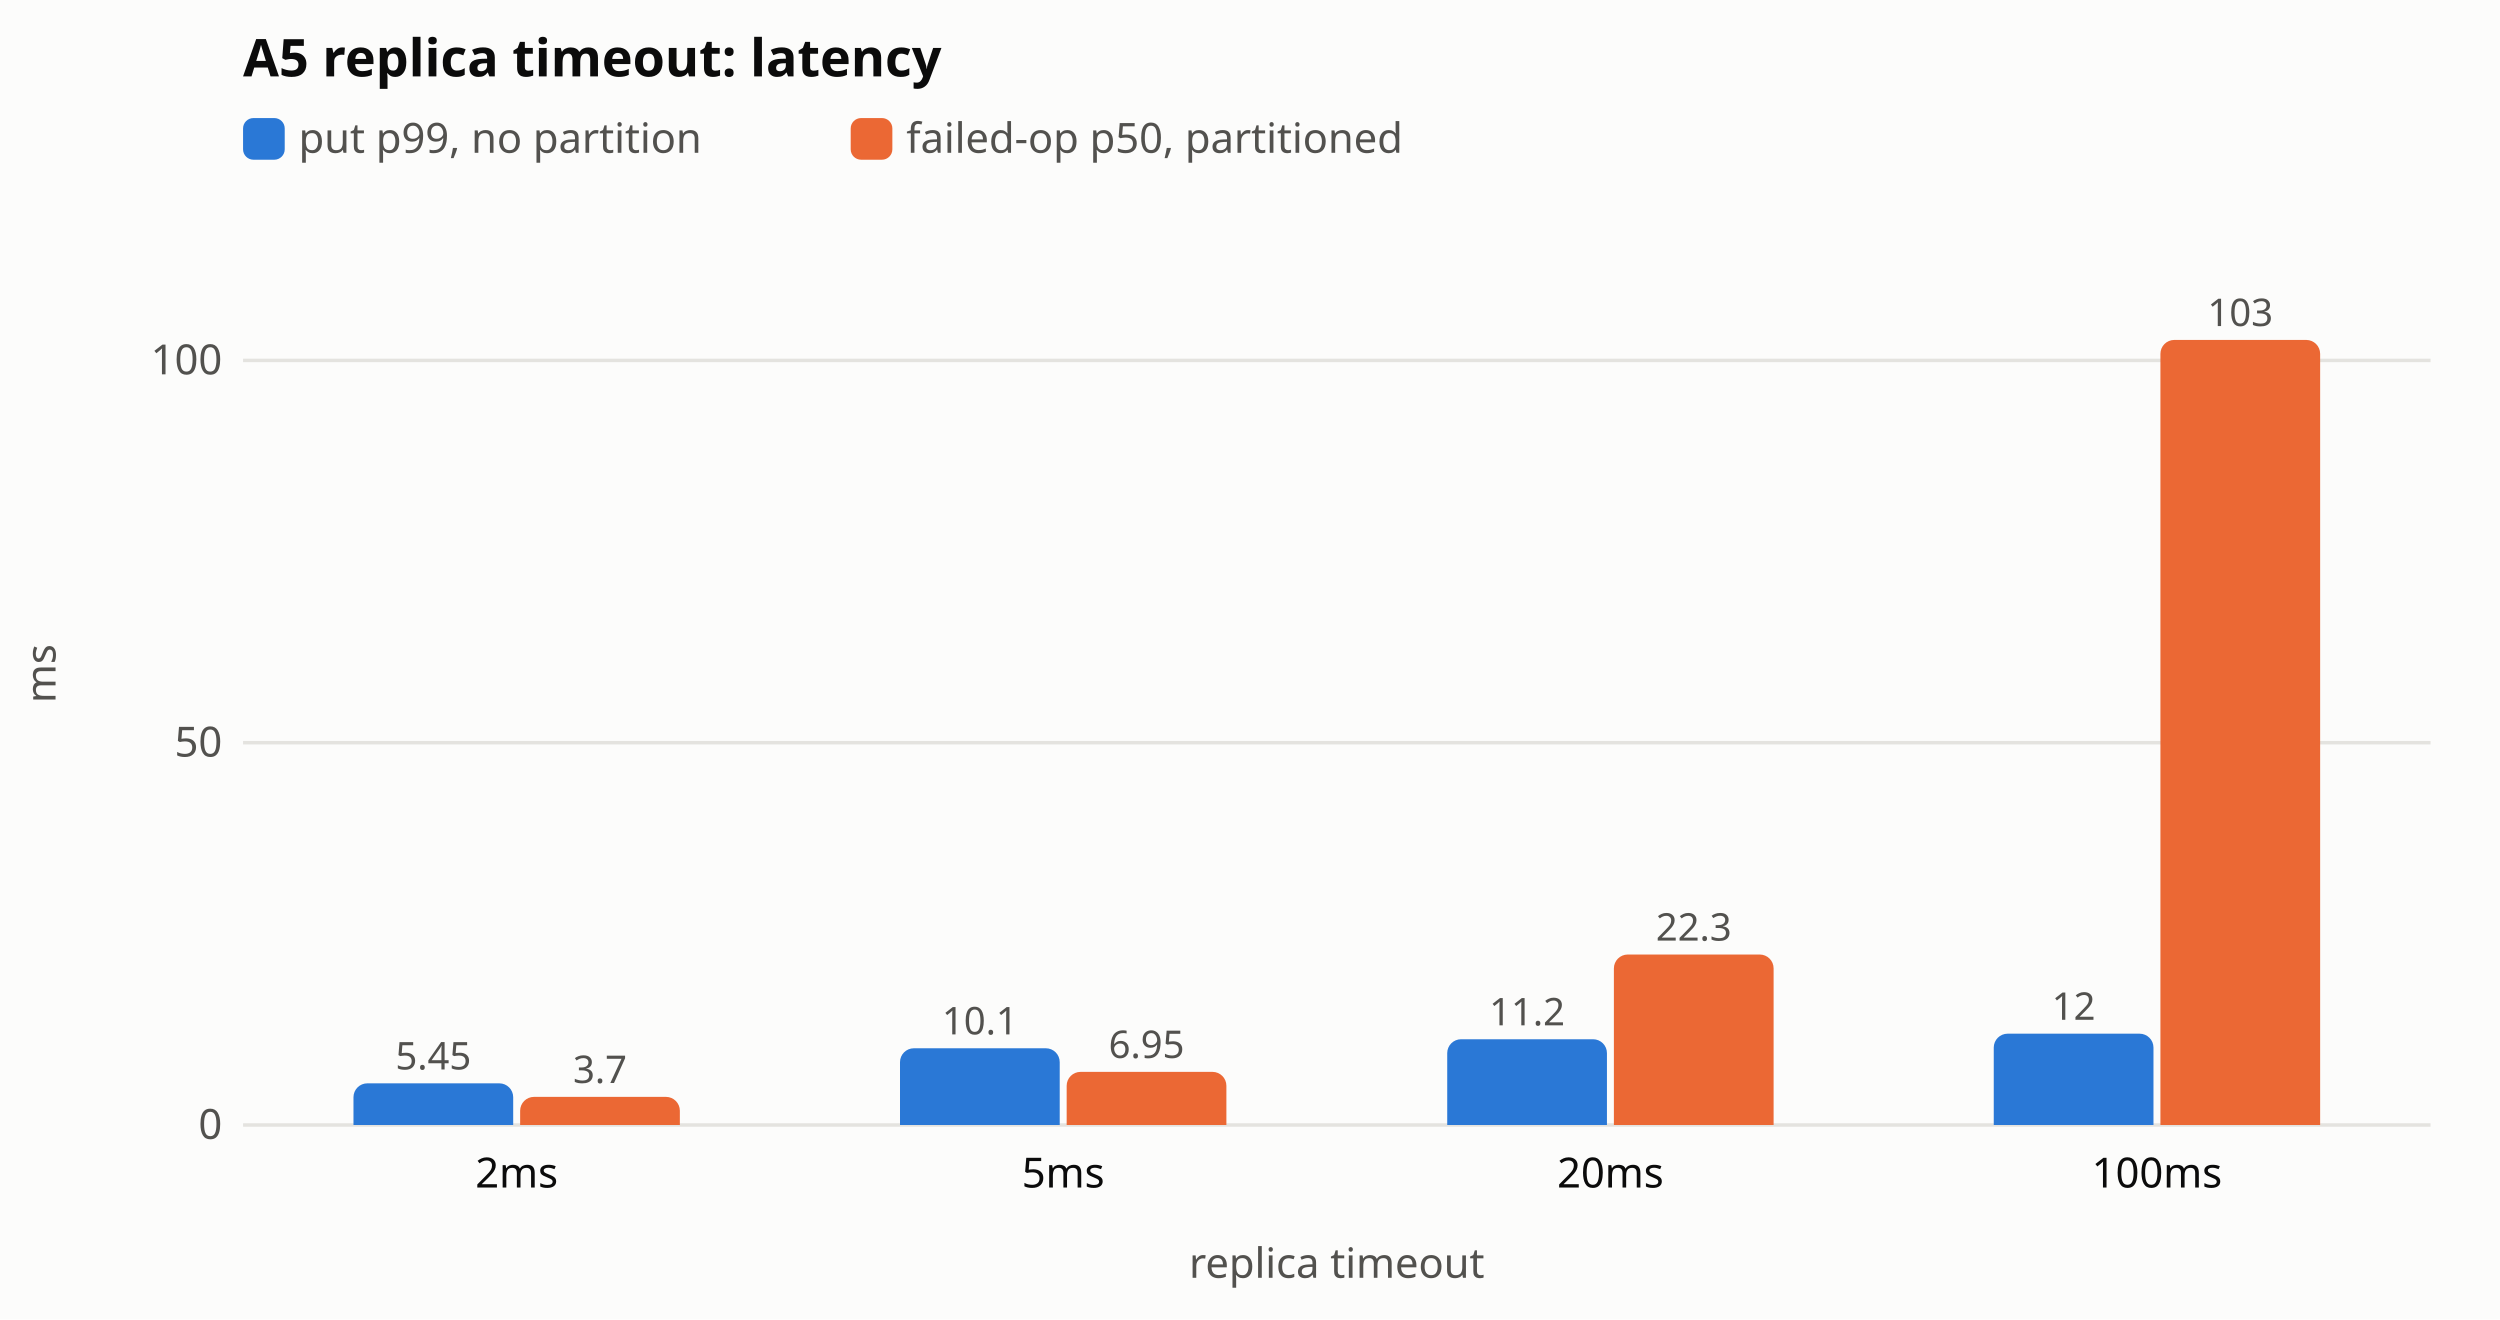
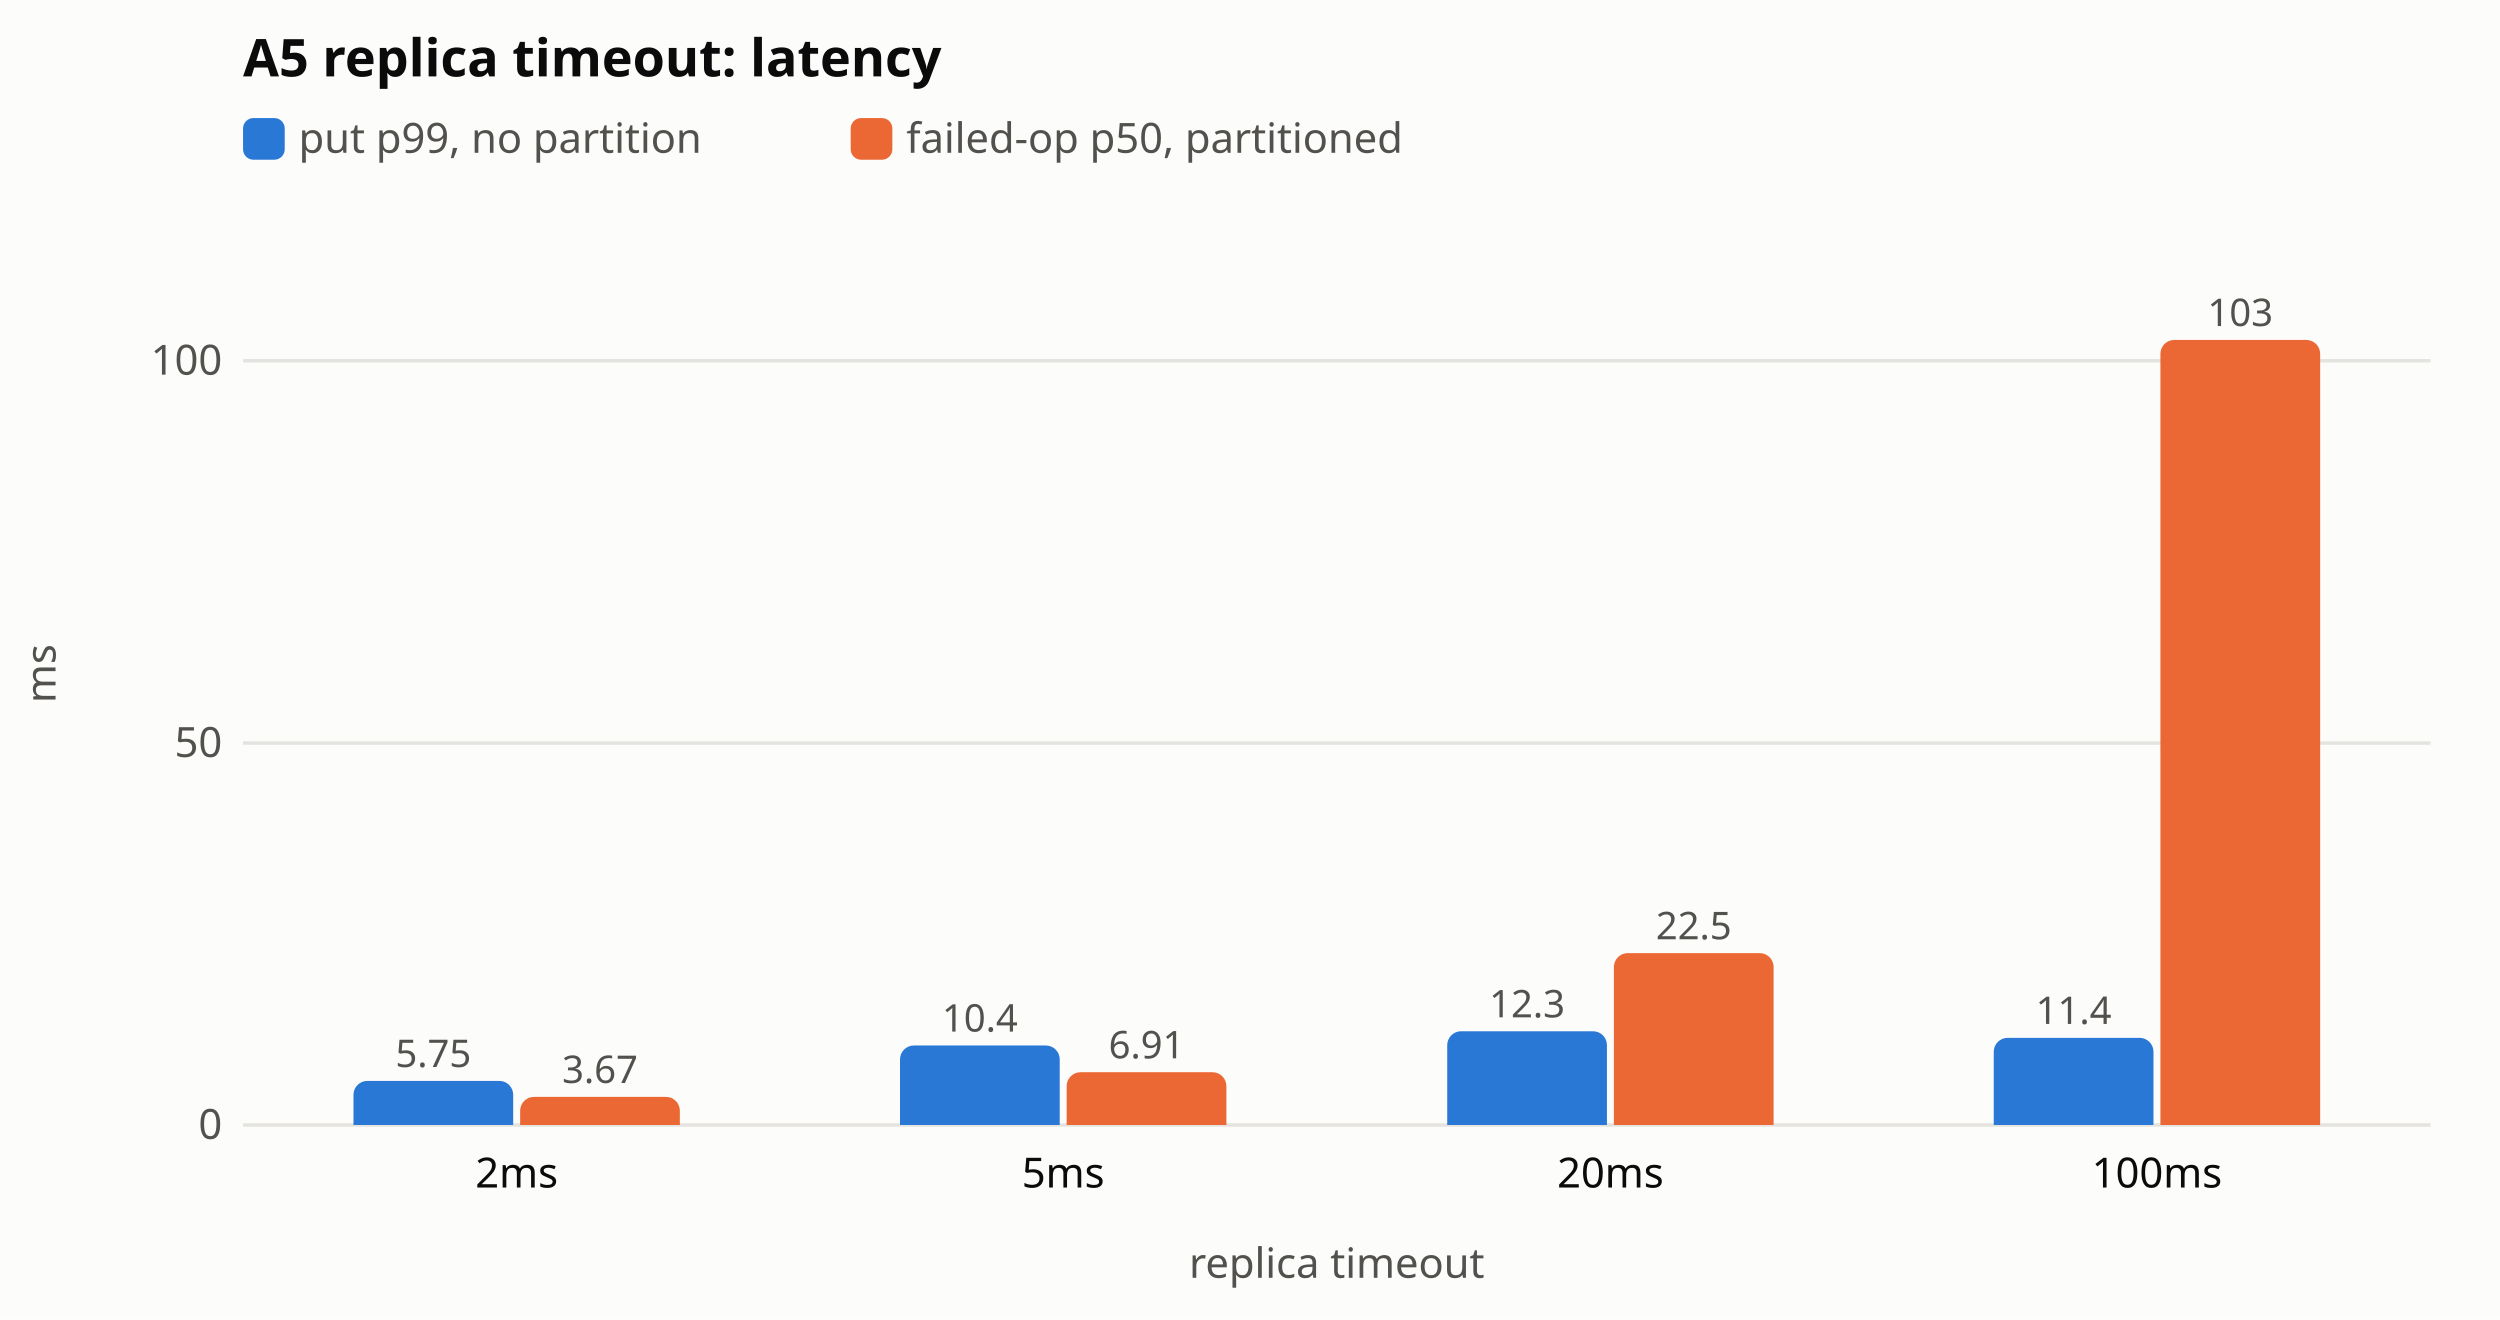
<svg xmlns="http://www.w3.org/2000/svg" width="720" height="380" font-family="system-ui,sans-serif" font-size="12">
  <rect width="100%" height="100%" fill="#fcfcfb" />
  <text x="70" y="22" font-size="15" font-weight="600" fill="#0b0b0b">A5 replica timeout: latency</text>
  <rect x="70" y="34" width="12" height="12" rx="3" fill="#2a78d6" />
  <text x="86" y="44" fill="#52514e">put p99, no partition</text>
  <rect x="245" y="34" width="12" height="12" rx="3" fill="#eb6834" />
  <text x="261" y="44" fill="#52514e">failed-op p50, partitioned</text>
  <text x="385" y="368" text-anchor="middle" fill="#52514e">replica timeout</text>
  <text transform="translate(16,194) rotate(-90)" text-anchor="middle" fill="#52514e">ms</text>
  <line x1="70" x2="700" y1="324.0" y2="324.0" stroke="#e4e3df" />
  <text x="64" y="328.0" text-anchor="end" fill="#52514e">0</text>
-   <line x1="70" x2="700" y1="213.9" y2="213.9" stroke="#e4e3df" />
-   <text x="64" y="217.9" text-anchor="end" fill="#52514e">50</text>
-   <line x1="70" x2="700" y1="103.8" y2="103.8" stroke="#e4e3df" />
-   <text x="64" y="107.8" text-anchor="end" fill="#52514e">100</text>
+   <line x1="70" x2="700" y1="214.0" y2="214.0" stroke="#e4e3df" />
+   <text x="64" y="218.0" text-anchor="end" fill="#52514e">50</text>
+   <line x1="70" x2="700" y1="103.9" y2="103.9" stroke="#e4e3df" />
+   <text x="64" y="107.9" text-anchor="end" fill="#52514e">100</text>
  <text x="148.8" y="342" text-anchor="middle" fill="#0b0b0b">2ms</text>
-   <path d="M101.8 324 V316.0 a4 4 0 0 1 4 -4 H143.8 a4 4 0 0 1 4 4 V324 Z" fill="#2a78d6" />
-   <text x="124.8" y="308.0" text-anchor="middle" font-size="11" fill="#52514e">5.45</text>
+   <path d="M101.8 324 V315.3 a4 4 0 0 1 4 -4 H143.8 a4 4 0 0 1 4 4 V324 Z" fill="#2a78d6" />
+   <text x="124.8" y="307.3" text-anchor="middle" font-size="11" fill="#52514e">5.75</text>
  <path d="M149.8 324 V319.9 a4 4 0 0 1 4 -4 H191.8 a4 4 0 0 1 4 4 V324 Z" fill="#eb6834" />
-   <text x="172.8" y="311.9" text-anchor="middle" font-size="11" fill="#52514e">3.7</text>
+   <text x="172.8" y="311.9" text-anchor="middle" font-size="11" fill="#52514e">3.67</text>
  <text x="306.2" y="342" text-anchor="middle" fill="#0b0b0b">5ms</text>
-   <path d="M259.2 324 V305.9 a4 4 0 0 1 4 -4 H301.2 a4 4 0 0 1 4 4 V324 Z" fill="#2a78d6" />
-   <text x="282.2" y="297.9" text-anchor="middle" font-size="11" fill="#52514e">10.1</text>
-   <path d="M307.2 324 V312.7 a4 4 0 0 1 4 -4 H349.2 a4 4 0 0 1 4 4 V324 Z" fill="#eb6834" />
-   <text x="330.2" y="304.7" text-anchor="middle" font-size="11" fill="#52514e">6.95</text>
+   <path d="M259.2 324 V305.1 a4 4 0 0 1 4 -4 H301.2 a4 4 0 0 1 4 4 V324 Z" fill="#2a78d6" />
+   <text x="282.2" y="297.1" text-anchor="middle" font-size="11" fill="#52514e">10.4</text>
+   <path d="M307.2 324 V312.8 a4 4 0 0 1 4 -4 H349.2 a4 4 0 0 1 4 4 V324 Z" fill="#eb6834" />
+   <text x="330.2" y="304.8" text-anchor="middle" font-size="11" fill="#52514e">6.91</text>
  <text x="463.8" y="342" text-anchor="middle" fill="#0b0b0b">20ms</text>
-   <path d="M416.8 324 V303.3 a4 4 0 0 1 4 -4 H458.8 a4 4 0 0 1 4 4 V324 Z" fill="#2a78d6" />
-   <text x="439.8" y="295.3" text-anchor="middle" font-size="11" fill="#52514e">11.2</text>
-   <path d="M464.8 324 V278.9 a4 4 0 0 1 4 -4 H506.8 a4 4 0 0 1 4 4 V324 Z" fill="#eb6834" />
-   <text x="487.8" y="270.9" text-anchor="middle" font-size="11" fill="#52514e">22.3</text>
+   <path d="M416.8 324 V301.0 a4 4 0 0 1 4 -4 H458.8 a4 4 0 0 1 4 4 V324 Z" fill="#2a78d6" />
+   <text x="439.8" y="293.0" text-anchor="middle" font-size="11" fill="#52514e">12.3</text>
+   <path d="M464.8 324 V278.5 a4 4 0 0 1 4 -4 H506.8 a4 4 0 0 1 4 4 V324 Z" fill="#eb6834" />
+   <text x="487.8" y="270.5" text-anchor="middle" font-size="11" fill="#52514e">22.5</text>
  <text x="621.2" y="342" text-anchor="middle" fill="#0b0b0b">100ms</text>
-   <path d="M574.2 324 V301.7 a4 4 0 0 1 4 -4 H616.2 a4 4 0 0 1 4 4 V324 Z" fill="#2a78d6" />
-   <text x="597.2" y="293.7" text-anchor="middle" font-size="11" fill="#52514e">12</text>
+   <path d="M574.2 324 V302.9 a4 4 0 0 1 4 -4 H616.2 a4 4 0 0 1 4 4 V324 Z" fill="#2a78d6" />
+   <text x="597.2" y="294.9" text-anchor="middle" font-size="11" fill="#52514e">11.4</text>
  <path d="M622.2 324 V101.9 a4 4 0 0 1 4 -4 H664.2 a4 4 0 0 1 4 4 V324 Z" fill="#eb6834" />
  <text x="645.2" y="93.9" text-anchor="middle" font-size="11" fill="#52514e">103</text>
</svg>
